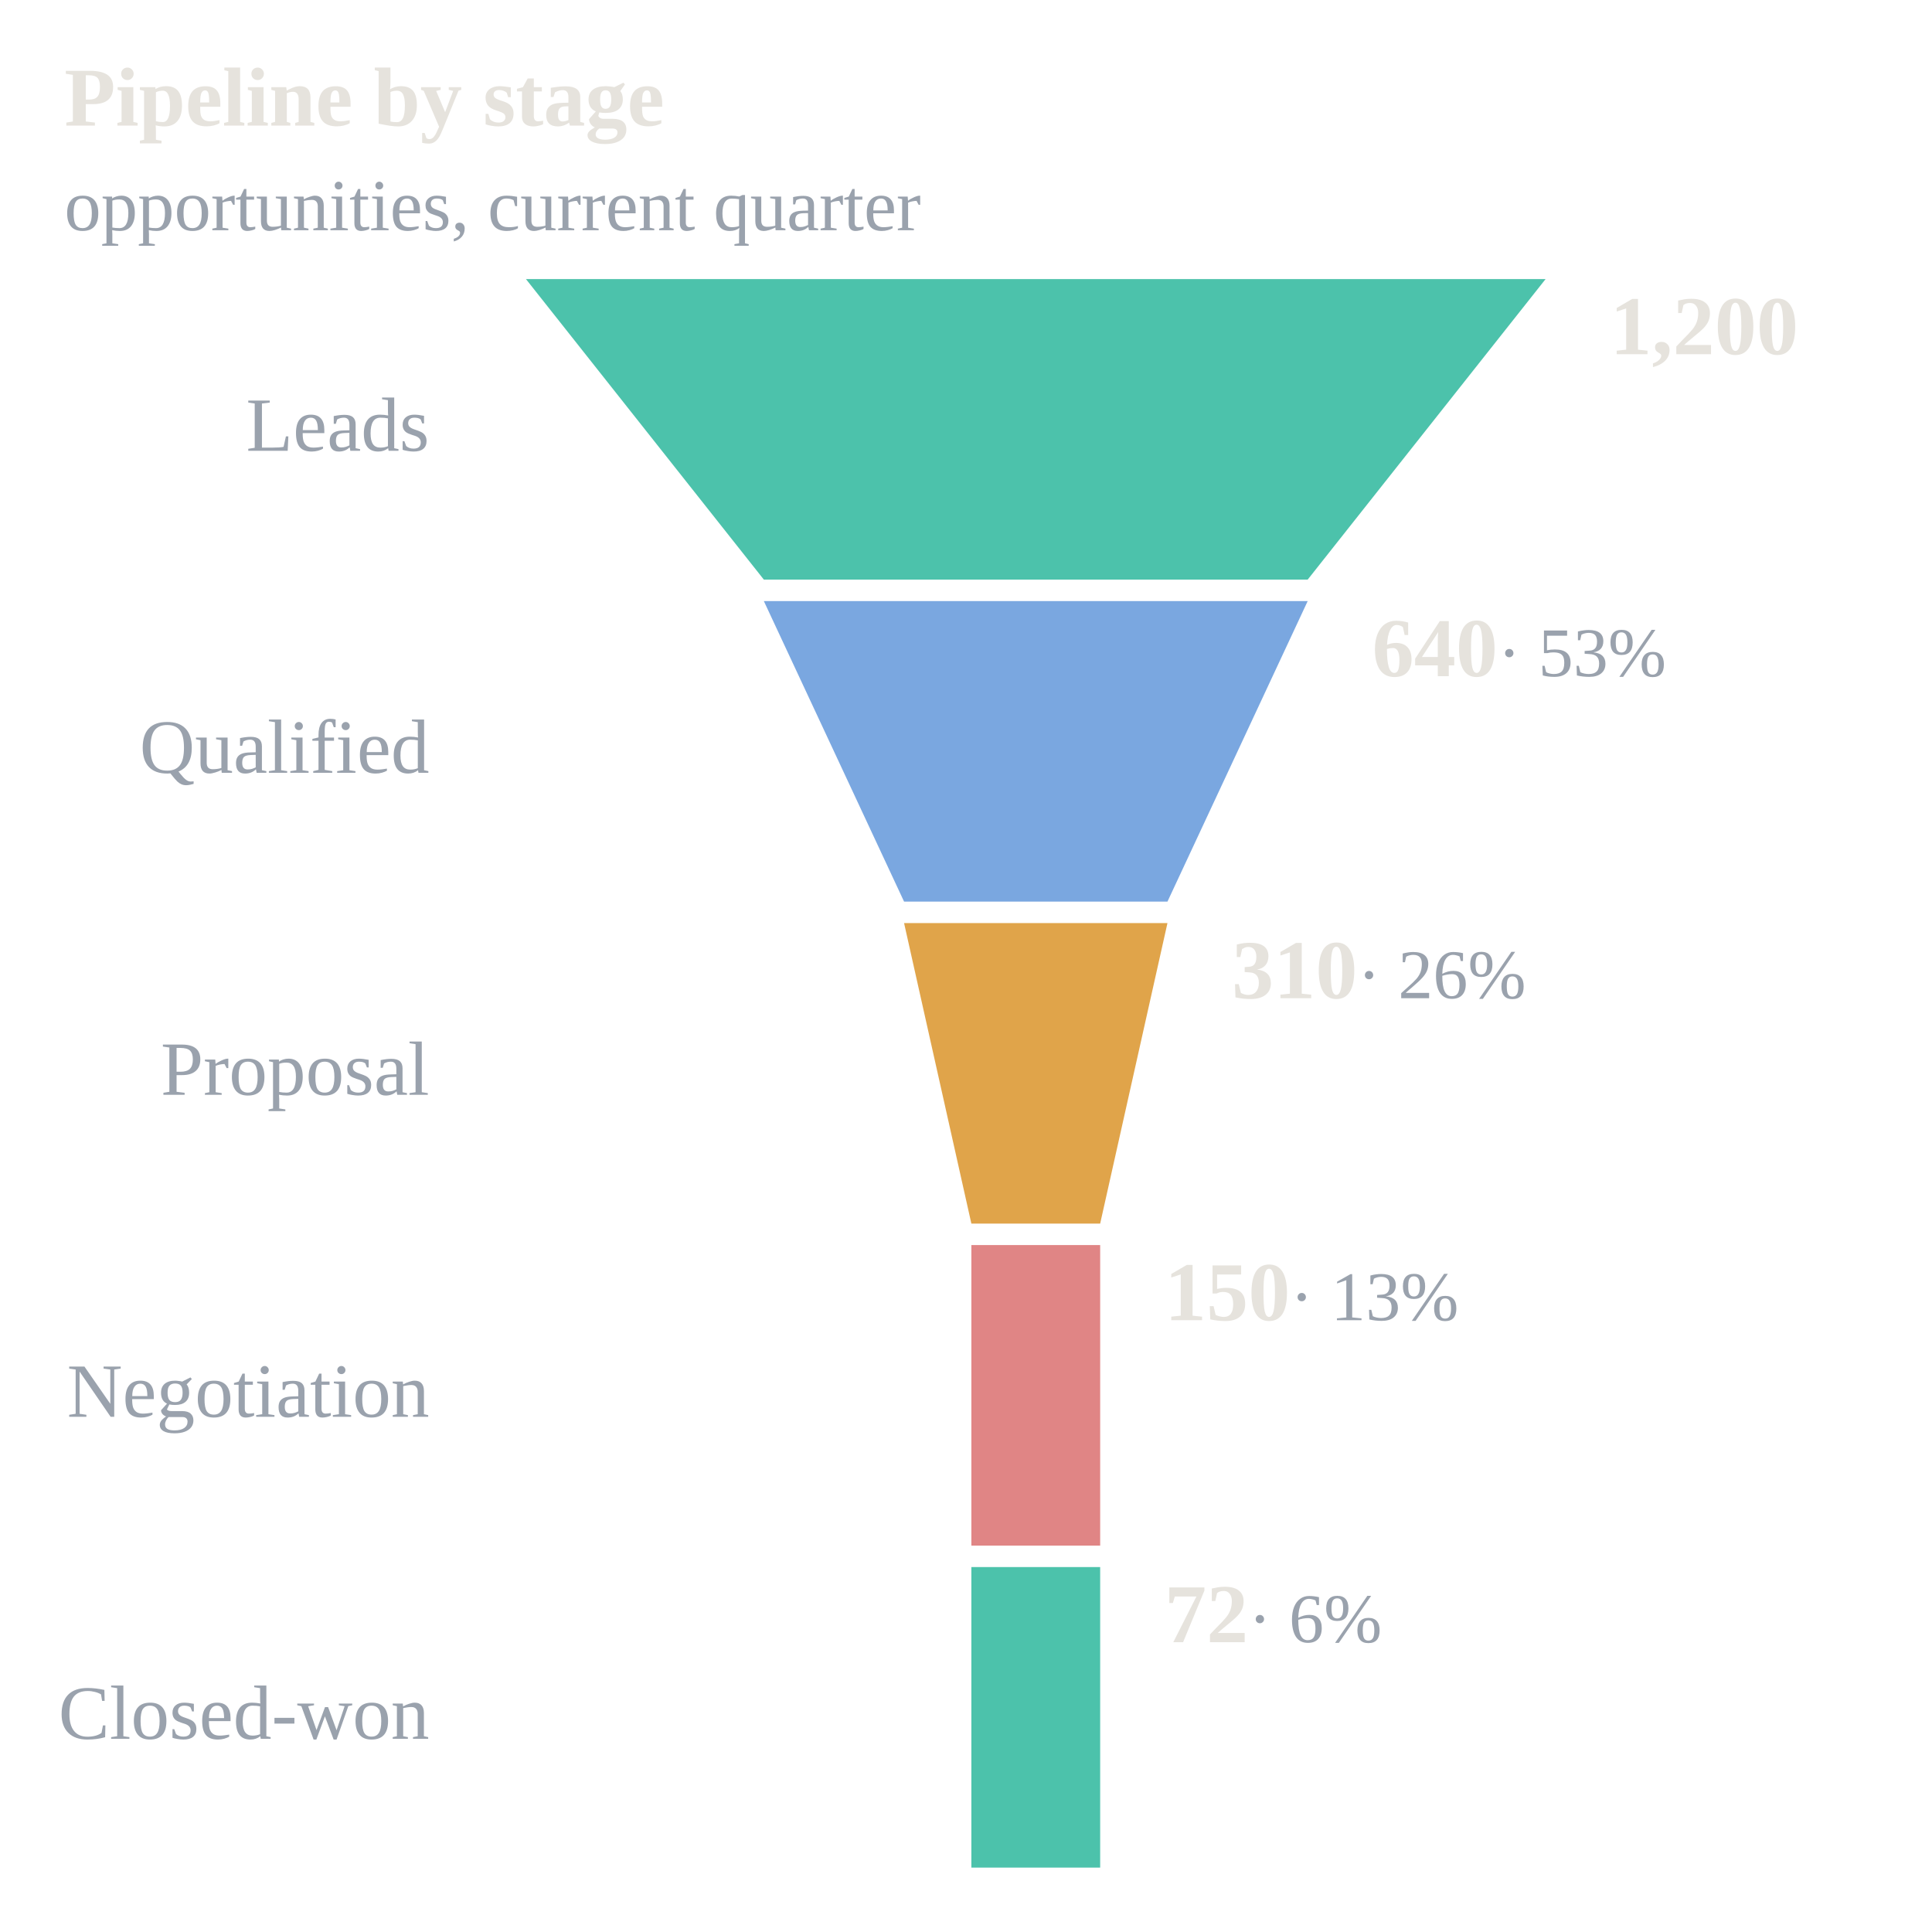
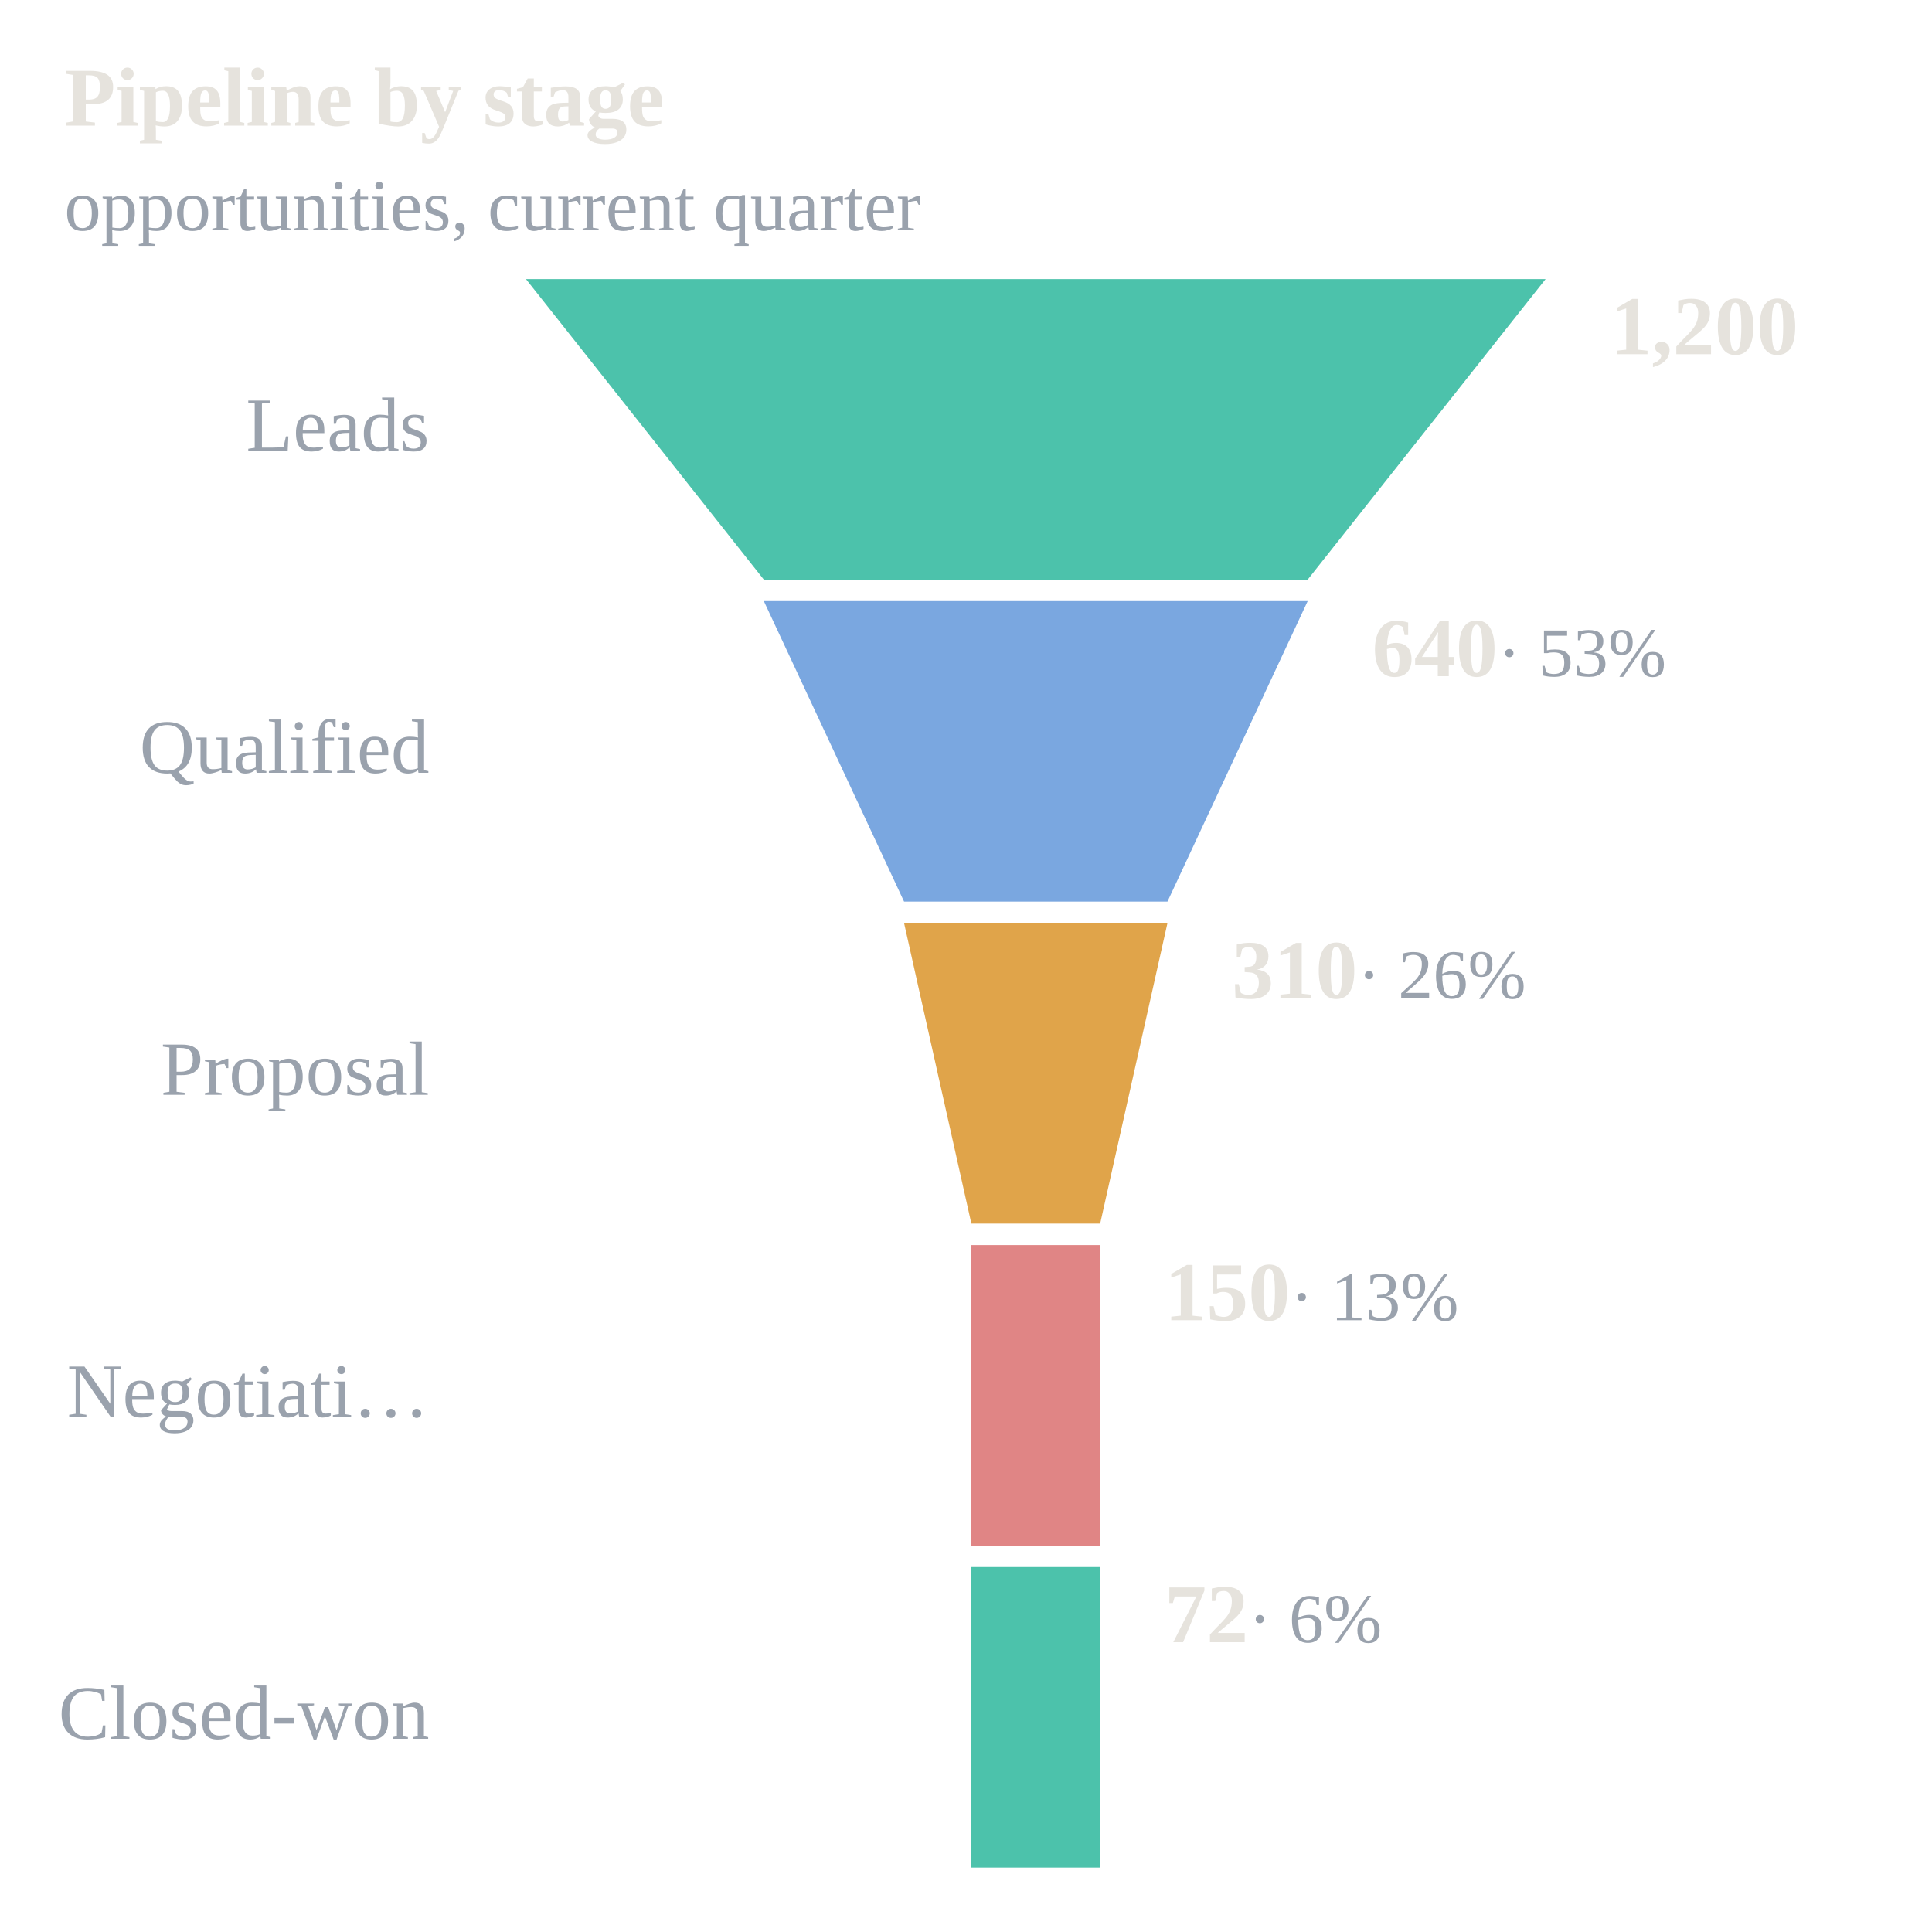
<svg viewBox="0 0 360 360" role="img" aria-label="Funnel chart: Pipeline by stage">
  <text x="12" y="23.4" font-size="15.6" font-weight="600" fill="#e6e3dd">Pipeline by stage</text>
  <text x="12" y="42.9" font-size="13.65" fill="#9aa2ad">opportunities, current quarter</text>
  <polygon points="98,52 288,52 243.67,108 142.33,108" fill="#4cc2ab" />
  <text x="80" y="84" font-size="14.3" fill="#9aa2ad" text-anchor="end">Leads</text>
  <text x="300" y="66" font-size="15.6" font-weight="600" fill="#e6e3dd">1,200</text>
  <polygon points="142.33,112 243.67,112 217.54,168 168.46,168" fill="#7aa7e0" />
  <text x="80" y="144" font-size="14.3" fill="#9aa2ad" text-anchor="end">Qualified</text>
  <text x="255.67" y="126" font-size="15.6" font-weight="600" fill="#e6e3dd">640<tspan font-size="13" font-weight="400" fill="#9aa2ad"> · 53%</tspan>
  </text>
  <polygon points="168.46,172 217.54,172 205,228 181,228" fill="#e0a44a" />
  <text x="80" y="204" font-size="14.3" fill="#9aa2ad" text-anchor="end">Proposal</text>
  <text x="229.54" y="186" font-size="15.6" font-weight="600" fill="#e6e3dd">310<tspan font-size="13" font-weight="400" fill="#9aa2ad"> · 26%</tspan>
  </text>
  <polygon points="181,232 205,232 205,288 181,288" fill="#e08585" />
-   <text x="80" y="264" font-size="14.3" fill="#9aa2ad" text-anchor="end">Negotiation</text>
+   <text x="80" y="264" font-size="14.3" fill="#9aa2ad" text-anchor="end">Negotiati…</text>
  <text x="217" y="246" font-size="15.6" font-weight="600" fill="#e6e3dd">150<tspan font-size="13" font-weight="400" fill="#9aa2ad"> · 13%</tspan>
  </text>
  <polygon points="181,292 205,292 205,348 181,348" fill="#4cc2ab" />
  <text x="80" y="324" font-size="14.3" fill="#9aa2ad" text-anchor="end">Closed-won</text>
  <text x="217" y="306" font-size="15.6" font-weight="600" fill="#e6e3dd">72<tspan font-size="13" font-weight="400" fill="#9aa2ad"> · 6%</tspan>
  </text>
</svg>
